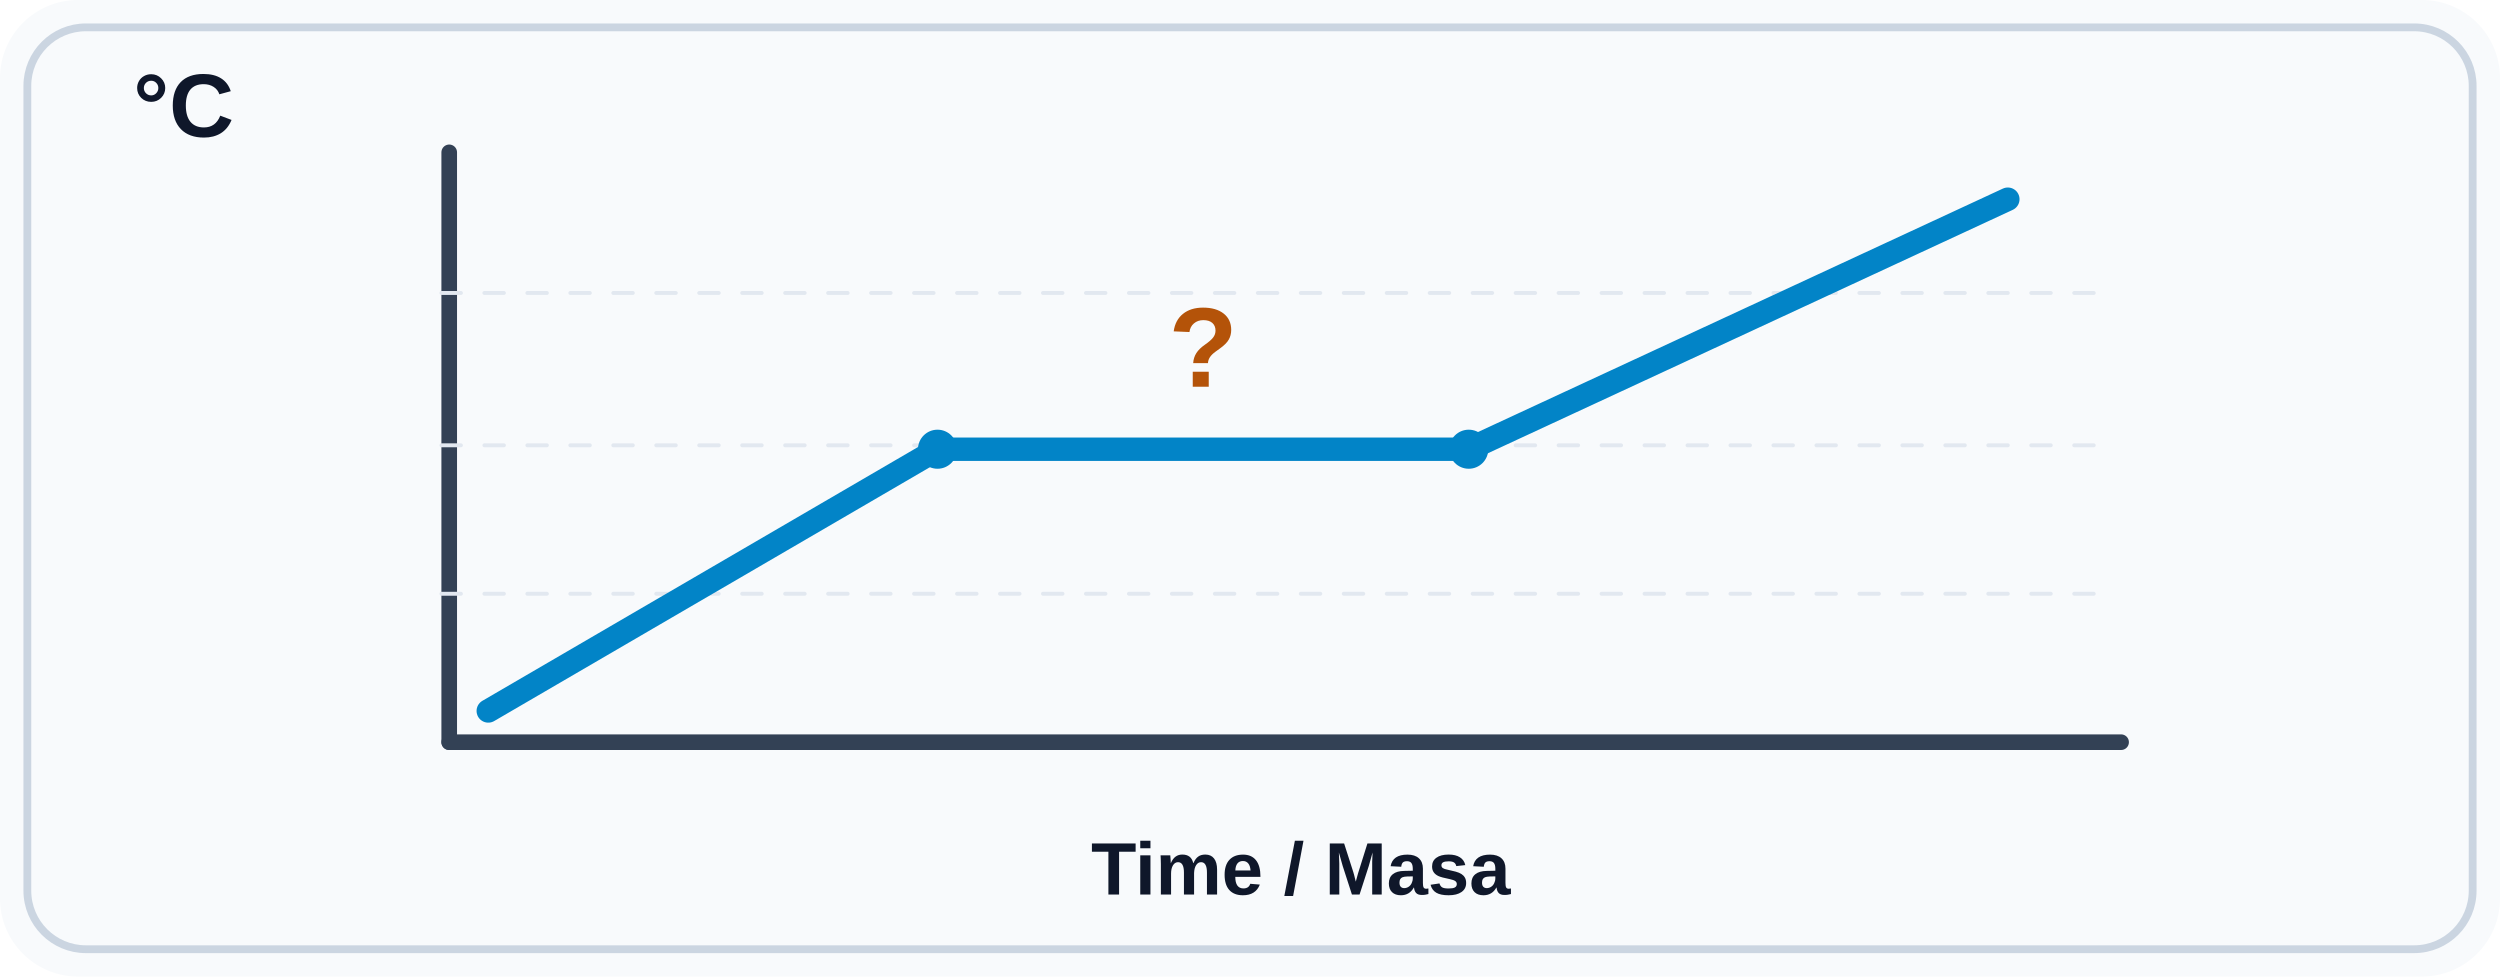
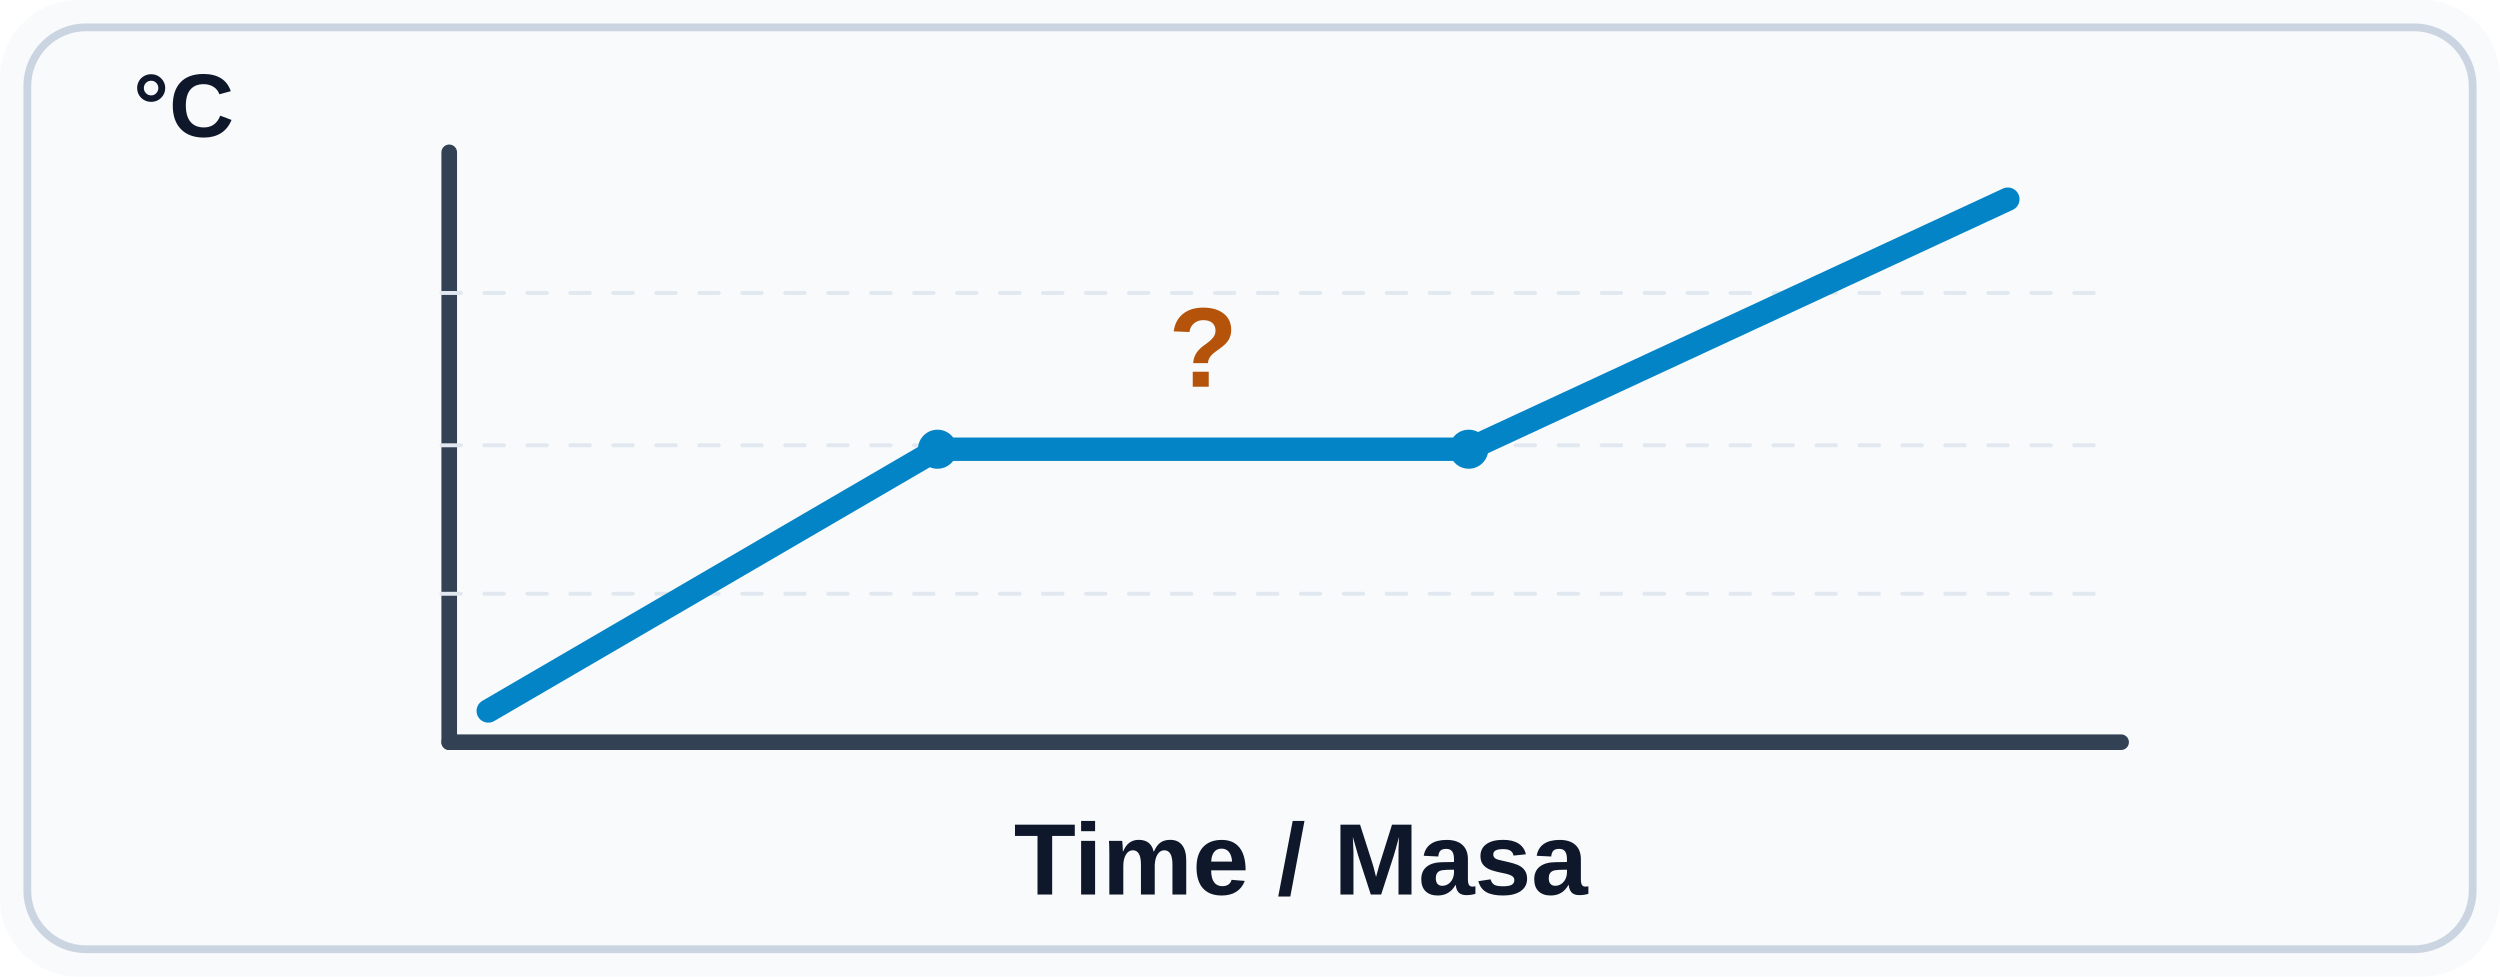
<svg xmlns="http://www.w3.org/2000/svg" viewBox="0 0 640 250" role="img" aria-label="Time-temperature heating graph with a horizontal plateau">
  <rect width="640" height="250" rx="20" fill="#F8FAFC" />
  <rect x="7" y="7" width="626" height="236" rx="15" fill="none" stroke="#CBD5E1" stroke-width="2" />
  <line x1="115" y1="190" x2="543" y2="190" stroke="#334155" stroke-width="4" stroke-linecap="round" />
  <line x1="115" y1="190" x2="115" y2="39" stroke="#334155" stroke-width="4" stroke-linecap="round" />
-   <text x="333" y="229" font-family="Arial,sans-serif" font-size="19" font-weight="600" fill="#0F172A" text-anchor="middle">Time / Masa</text>
+   <text x="333" y="229" font-family="Arial,sans-serif" font-size="26" font-weight="600" fill="#0F172A" text-anchor="middle">Time / Masa</text>
  <text x="47" y="35" font-family="Arial,sans-serif" font-size="23" font-weight="600" fill="#0F172A" text-anchor="middle">°C</text>
  <line x1="113" y1="75" x2="540" y2="75" stroke="#E2E8F0" stroke-width="1" stroke-linecap="round" stroke-dasharray="5 6" />
  <line x1="113" y1="114" x2="540" y2="114" stroke="#E2E8F0" stroke-width="1" stroke-linecap="round" stroke-dasharray="5 6" />
  <line x1="113" y1="152" x2="540" y2="152" stroke="#E2E8F0" stroke-width="1" stroke-linecap="round" stroke-dasharray="5 6" />
  <polyline points="125,182 240,115 376,115 514,51" fill="none" stroke="#0284C7" stroke-width="6" stroke-linejoin="round" stroke-linecap="round" />
  <circle cx="240" cy="115" r="5" fill="#0284C7" stroke="none" stroke-width="3" />
  <circle cx="376" cy="115" r="5" fill="#0284C7" stroke="none" stroke-width="3" />
  <text x="308" y="99" font-family="Arial,sans-serif" font-size="29" font-weight="600" fill="#B45309" text-anchor="middle">?</text>
</svg>
